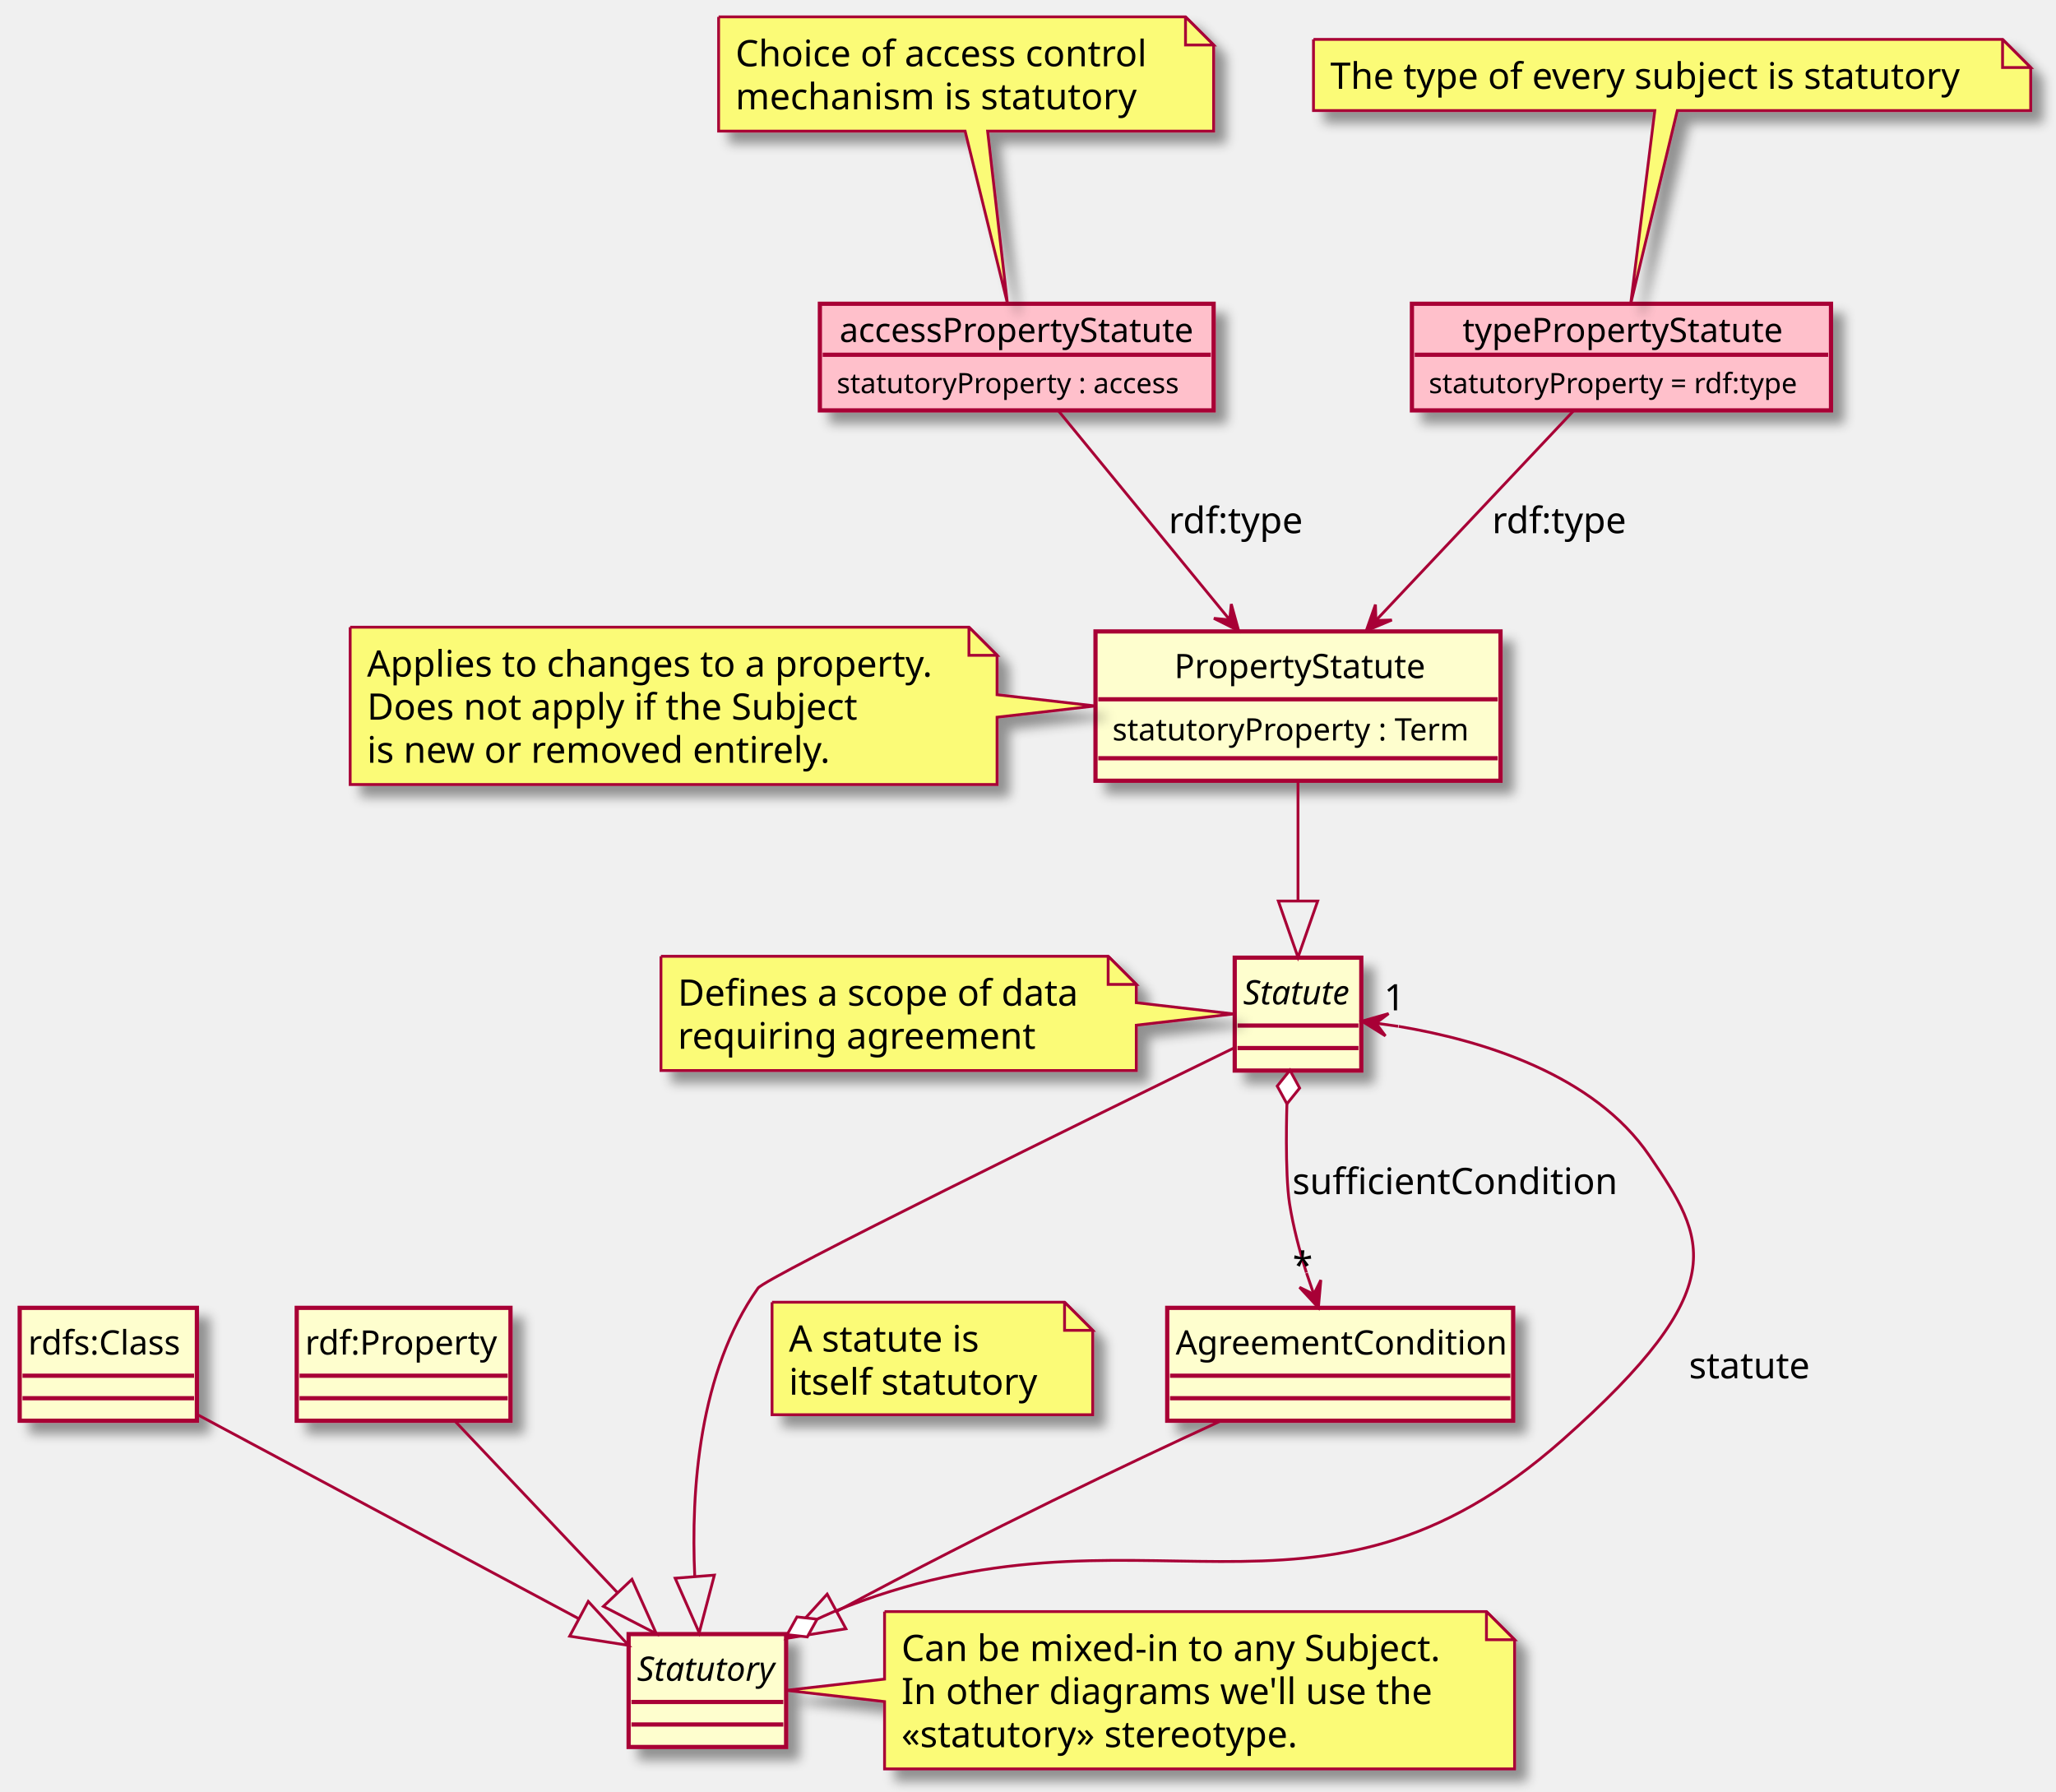
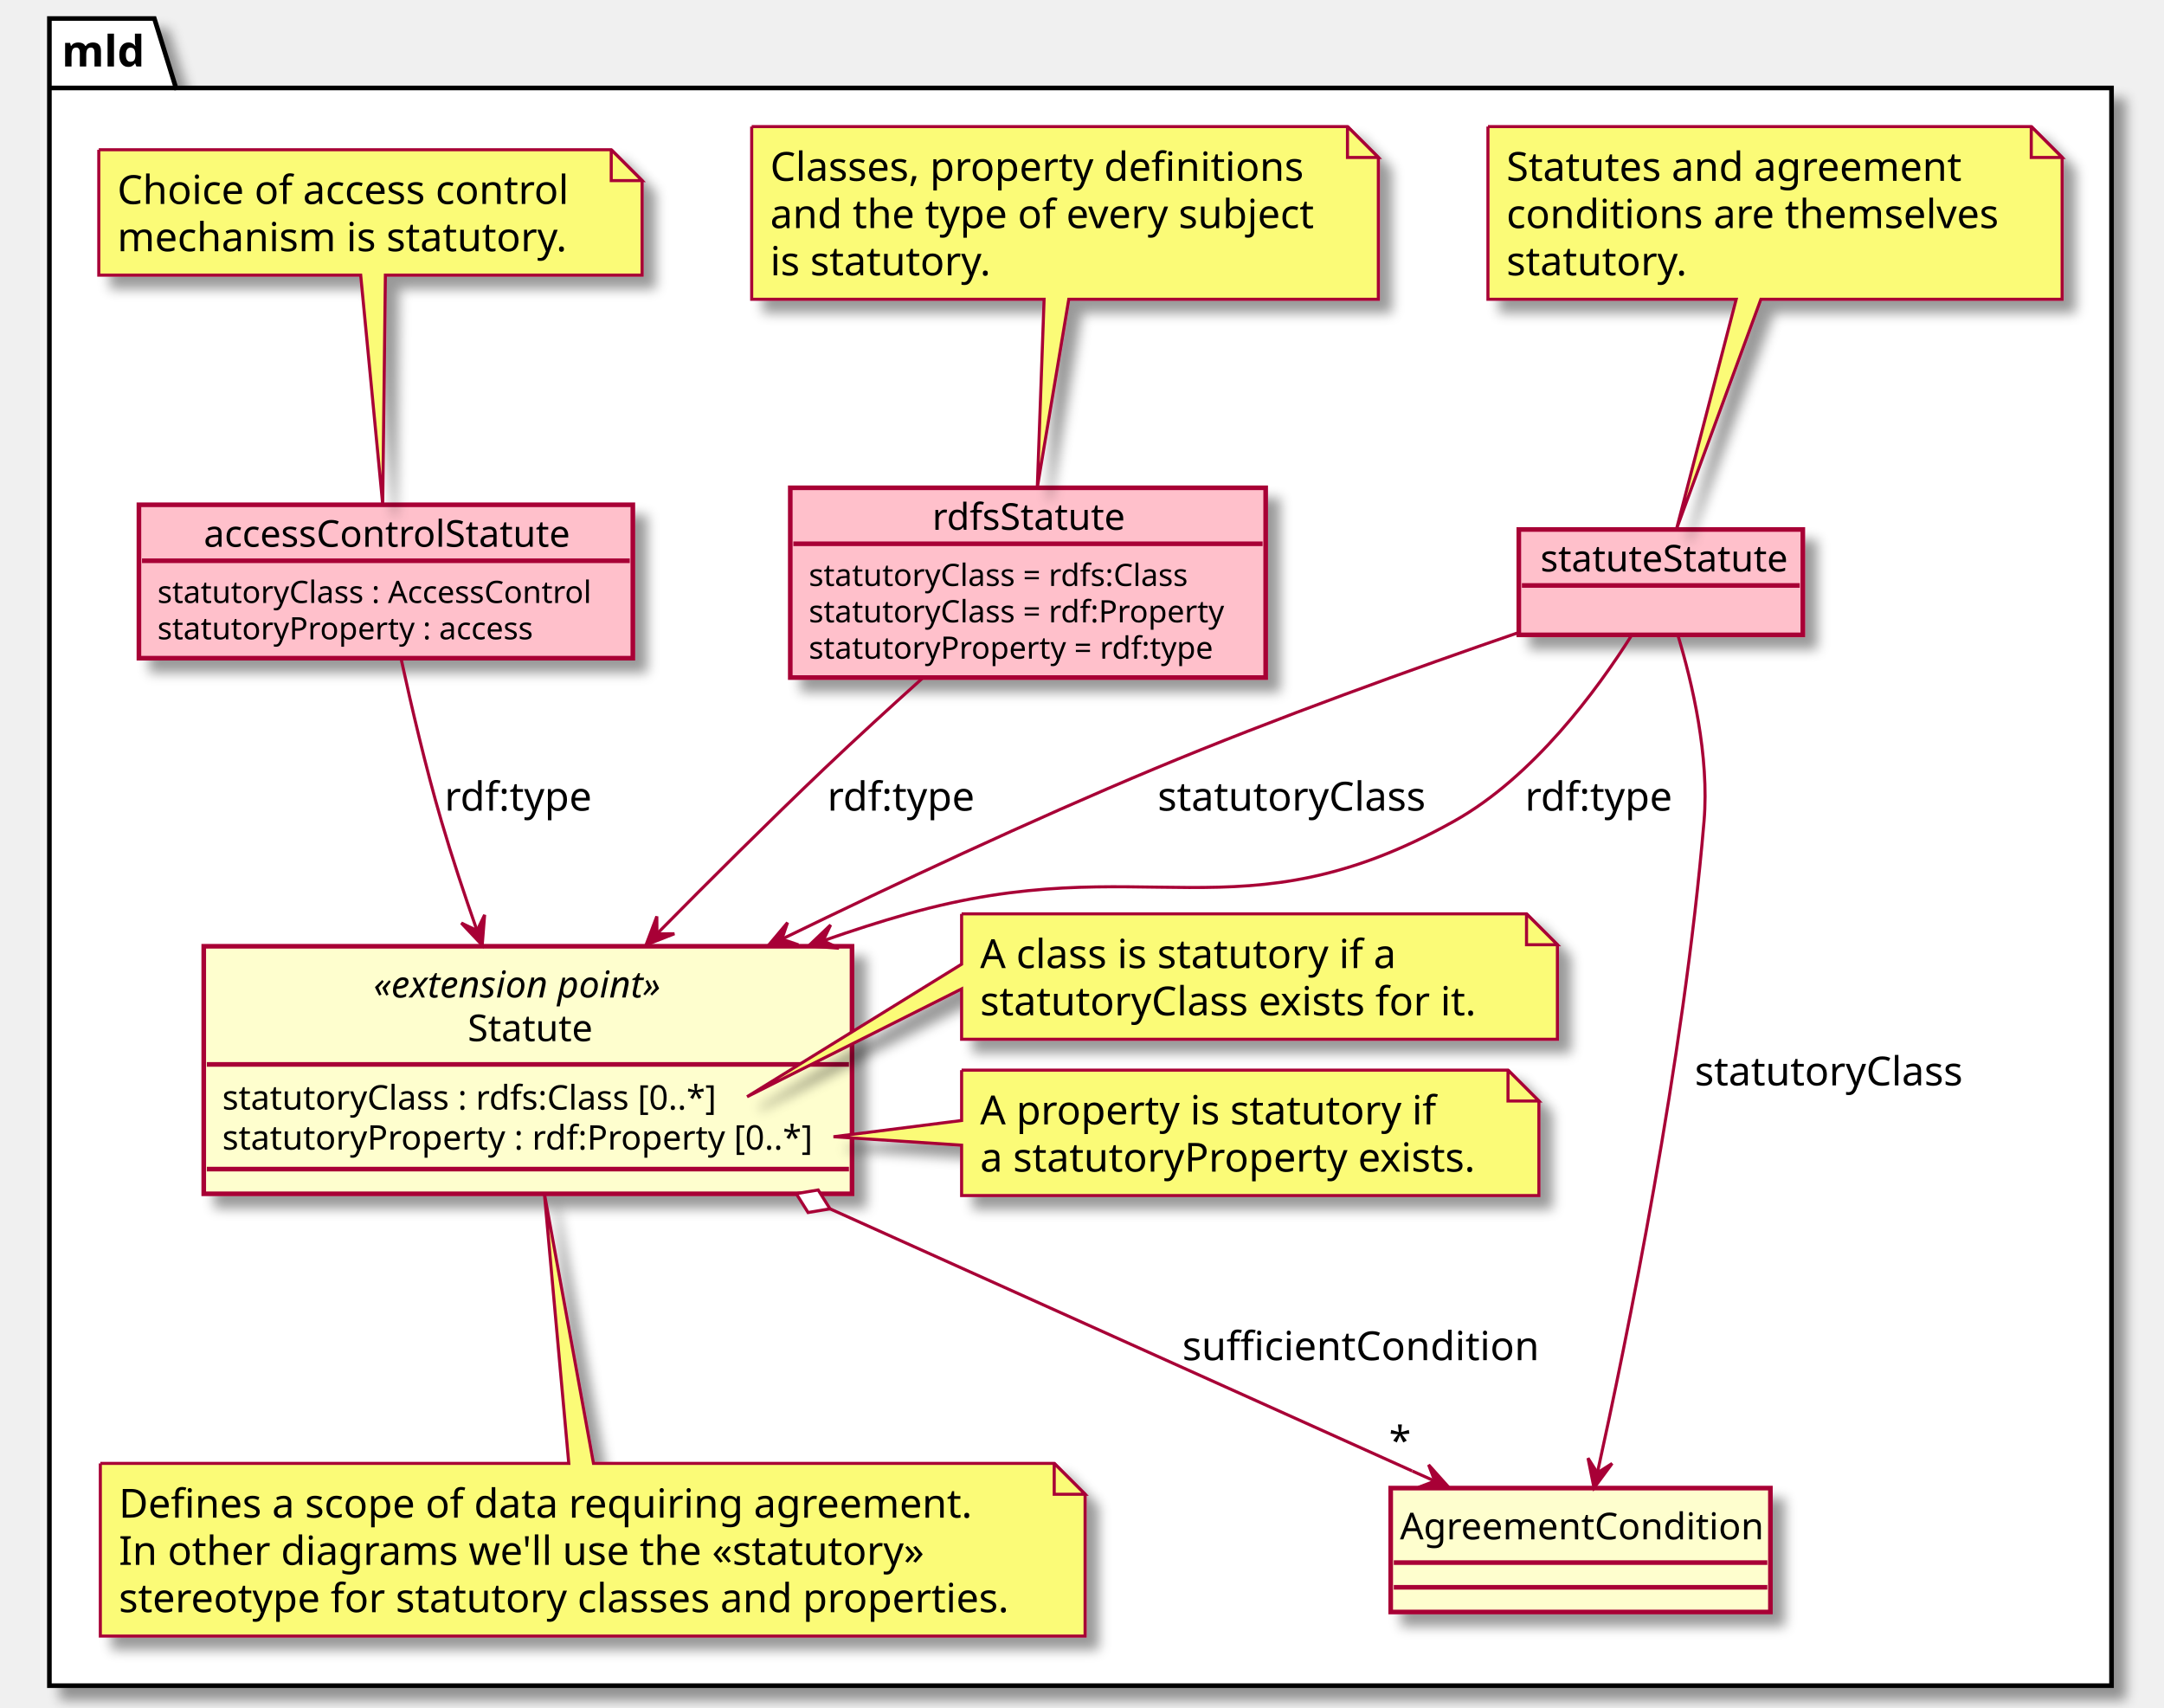
- <svg xmlns="http://www.w3.org/2000/svg" contentScriptType="application/ecmascript" contentStyleType="text/css" height="637px" preserveAspectRatio="none" style="width:731px;height:637px;background:#FFFFFF;" version="1.1" viewBox="0 0 731 637" width="731px" zoomAndPan="magnify">
+ <svg xmlns="http://www.w3.org/2000/svg" contentScriptType="application/ecmascript" contentStyleType="text/css" height="553px" preserveAspectRatio="none" style="width:701px;height:553px;background:#FFFFFF;" version="1.1" viewBox="0 0 701 553" width="701px" zoomAndPan="magnify">
  <defs>
-     <filter height="300%" id="fc0vc4fl9f1qo" width="300%" x="-1" y="-1">
+     <filter height="300%" id="f13h0hrnxp44hv" width="300%" x="-1" y="-1">
      <feGaussianBlur result="blurOut" stdDeviation="2.0" />
      <feColorMatrix in="blurOut" result="blurOut2" type="matrix" values="0 0 0 0 0 0 0 0 0 0 0 0 0 0 0 0 0 0 .4 0" />
      <feOffset dx="4.0" dy="4.0" in="blurOut2" result="blurOut3" />
      <feBlend in="SourceGraphic" in2="blurOut3" mode="normal" />
    </filter>
  </defs>
  <g>
-     <rect codeLine="9" fill="#FEFECE" filter="url(#fc0vc4fl9f1qo)" height="40.133" id="Statute" style="stroke:#A80036;stroke-width:1.5;" width="45" x="439" y="340.5" />
-     <text fill="#000000" font-family="sans-serif" font-size="12" font-style="italic" lengthAdjust="spacing" textLength="39" x="442" y="357.102">Statute</text>
-     <line style="stroke:#A80036;stroke-width:1.5;" x1="440" x2="483" y1="364.633" y2="364.633" />
-     <line style="stroke:#A80036;stroke-width:1.5;" x1="440" x2="483" y1="372.633" y2="372.633" />
-     <path d="M235,340 L235,380.621 A0,0 0 0 0 235,380.621 L404,380.621 A0,0 0 0 0 404,380.621 L404,364.5 L438.63,360.5 L404,356.5 L404,350 L394,340 L235,340 A0,0 0 0 0 235,340 " fill="#FBFB77" filter="url(#fc0vc4fl9f1qo)" style="stroke:#A80036;stroke-width:1.0;" />
-     <path d="M394,340 L394,350 L404,350 L394,340 " fill="#FBFB77" style="stroke:#A80036;stroke-width:1.0;" />
-     <text fill="#000000" font-family="sans-serif" font-size="13" lengthAdjust="spacing" textLength="148" x="241" y="357.568">Defines a scope of data</text>
-     <text fill="#000000" font-family="sans-serif" font-size="13" lengthAdjust="spacing" textLength="127" x="241" y="372.879">requiring agreement</text>
-     <rect fill="#FEFECE" filter="url(#fc0vc4fl9f1qo)" height="40.133" id="AgreementCondition" style="stroke:#A80036;stroke-width:1.5;" width="123" x="415" y="465" />
-     <text fill="#000000" font-family="sans-serif" font-size="12" lengthAdjust="spacing" textLength="117" x="418" y="481.602">AgreementCondition</text>
-     <line style="stroke:#A80036;stroke-width:1.5;" x1="416" x2="537" y1="489.133" y2="489.133" />
-     <line style="stroke:#A80036;stroke-width:1.5;" x1="416" x2="537" y1="497.133" y2="497.133" />
-     <rect codeLine="27" fill="#FEFECE" filter="url(#fc0vc4fl9f1qo)" height="40.133" id="Statutory" style="stroke:#A80036;stroke-width:1.5;" width="56" x="223.5" y="581" />
-     <text fill="#000000" font-family="sans-serif" font-size="12" font-style="italic" lengthAdjust="spacing" textLength="50" x="226.5" y="597.602">Statutory</text>
-     <line style="stroke:#A80036;stroke-width:1.5;" x1="224.5" x2="278.5" y1="605.133" y2="605.133" />
-     <line style="stroke:#A80036;stroke-width:1.5;" x1="224.5" x2="278.5" y1="613.133" y2="613.133" />
-     <rect codeLine="18" fill="#FEFECE" filter="url(#fc0vc4fl9f1qo)" height="53.088" id="PropertyStatute" style="stroke:#A80036;stroke-width:1.5;" width="144" x="389.5" y="224.5" />
-     <text fill="#000000" font-family="sans-serif" font-size="12" lengthAdjust="spacing" textLength="88" x="417.5" y="241.102">PropertyStatute</text>
-     <line style="stroke:#A80036;stroke-width:1.5;" x1="390.5" x2="532.5" y1="248.633" y2="248.633" />
-     <text fill="#000000" font-family="sans-serif" font-size="11" lengthAdjust="spacing" textLength="132" x="395.5" y="263.268">statutoryProperty : Term</text>
-     <line style="stroke:#A80036;stroke-width:1.5;" x1="390.5" x2="532.5" y1="269.588" y2="269.588" />
-     <path d="M124.5,223 L124.5,278.932 A0,0 0 0 0 124.5,278.932 L354.5,278.932 A0,0 0 0 0 354.5,278.932 L354.5,255 L389.42,251 L354.5,247 L354.5,233 L344.5,223 L124.5,223 A0,0 0 0 0 124.5,223 " fill="#FBFB77" filter="url(#fc0vc4fl9f1qo)" style="stroke:#A80036;stroke-width:1.0;" />
-     <path d="M344.5,223 L344.5,233 L354.5,233 L344.5,223 " fill="#FBFB77" style="stroke:#A80036;stroke-width:1.0;" />
-     <text fill="#000000" font-family="sans-serif" font-size="13" lengthAdjust="spacing" textLength="209" x="130.5" y="240.568">Applies to changes to a property.</text>
-     <text fill="#000000" font-family="sans-serif" font-size="13" lengthAdjust="spacing" textLength="182" x="130.5" y="255.879">Does not apply if the Subject</text>
-     <text fill="#000000" font-family="sans-serif" font-size="13" lengthAdjust="spacing" textLength="170" x="130.5" y="271.19">is new or removed entirely.</text>
-     <path d="M314.5,573 L314.5,597 L279.53,601 L314.5,605 L314.5,628.932 A0,0 0 0 0 314.5,628.932 L538.5,628.932 A0,0 0 0 0 538.5,628.932 L538.5,583 L528.5,573 L314.5,573 A0,0 0 0 0 314.5,573 " fill="#FBFB77" filter="url(#fc0vc4fl9f1qo)" style="stroke:#A80036;stroke-width:1.0;" />
-     <path d="M528.5,573 L528.5,583 L538.5,583 L528.5,573 " fill="#FBFB77" style="stroke:#A80036;stroke-width:1.0;" />
-     <text fill="#000000" font-family="sans-serif" font-size="13" lengthAdjust="spacing" textLength="203" x="320.5" y="590.568">Can be mixed-in to any Subject.</text>
-     <text fill="#000000" font-family="sans-serif" font-size="13" lengthAdjust="spacing" textLength="193" x="320.5" y="605.879">In other diagrams we'll use the</text>
-     <text fill="#000000" font-family="sans-serif" font-size="13" lengthAdjust="spacing" textLength="145" x="320.5" y="621.189">«statutory» stereotype.</text>
-     <rect fill="#FFC0CB" filter="url(#fc0vc4fl9f1qo)" height="37.91" style="stroke:#A80036;stroke-width:1.5;" width="140" x="291.5" y="108" />
-     <text fill="#000000" font-family="sans-serif" font-size="12" lengthAdjust="spacing" textLength="126" x="298.5" y="121.602">accessPropertyStatute</text>
-     <line style="stroke:#A80036;stroke-width:1.5;" x1="292.5" x2="430.5" y1="126.133" y2="126.133" />
-     <text fill="#000000" font-family="sans-serif" font-size="10" lengthAdjust="spacing" textLength="126" x="297.5" y="139.801">statutoryProperty : access</text>
-     <path d="M255.5,6 L255.5,46.621 A0,0 0 0 0 255.5,46.621 L343.14,46.621 L358.17,107.76 L351.14,46.621 L431.5,46.621 A0,0 0 0 0 431.5,46.621 L431.5,16 L421.5,6 L255.5,6 A0,0 0 0 0 255.5,6 " fill="#FBFB77" filter="url(#fc0vc4fl9f1qo)" style="stroke:#A80036;stroke-width:1.0;" />
-     <path d="M421.5,6 L421.5,16 L431.5,16 L421.5,6 " fill="#FBFB77" style="stroke:#A80036;stroke-width:1.0;" />
-     <text fill="#000000" font-family="sans-serif" font-size="13" lengthAdjust="spacing" textLength="155" x="261.5" y="23.568">Choice of access control</text>
-     <text fill="#000000" font-family="sans-serif" font-size="13" lengthAdjust="spacing" textLength="148" x="261.5" y="38.879">mechanism is statutory</text>
-     <rect fill="#FFC0CB" filter="url(#fc0vc4fl9f1qo)" height="37.91" style="stroke:#A80036;stroke-width:1.5;" width="149" x="502" y="108" />
-     <text fill="#000000" font-family="sans-serif" font-size="12" lengthAdjust="spacing" textLength="113" x="520" y="121.602">typePropertyStatute</text>
-     <line style="stroke:#A80036;stroke-width:1.5;" x1="503" x2="650" y1="126.133" y2="126.133" />
-     <text fill="#000000" font-family="sans-serif" font-size="10" lengthAdjust="spacing" textLength="137" x="508" y="139.801">statutoryProperty = rdf:type</text>
-     <path d="M467,14 L467,39.31 A0,0 0 0 0 467,39.31 L588.36,39.31 L579.79,107.99 L596.36,39.31 L722,39.31 A0,0 0 0 0 722,39.31 L722,24 L712,14 L467,14 A0,0 0 0 0 467,14 " fill="#FBFB77" filter="url(#fc0vc4fl9f1qo)" style="stroke:#A80036;stroke-width:1.0;" />
-     <path d="M712,14 L712,24 L722,24 L712,14 " fill="#FBFB77" style="stroke:#A80036;stroke-width:1.0;" />
-     <text fill="#000000" font-family="sans-serif" font-size="13" lengthAdjust="spacing" textLength="234" x="473" y="31.568">The type of every subject is statutory</text>
-     <rect fill="#FEFECE" filter="url(#fc0vc4fl9f1qo)" height="40.133" id="rdfs:Class" style="stroke:#A80036;stroke-width:1.5;" width="63" x="7" y="465" />
-     <text fill="#000000" font-family="sans-serif" font-size="12" lengthAdjust="spacing" textLength="57" x="10" y="481.602">rdfs:Class</text>
-     <line style="stroke:#A80036;stroke-width:1.5;" x1="8" x2="69" y1="489.133" y2="489.133" />
-     <line style="stroke:#A80036;stroke-width:1.5;" x1="8" x2="69" y1="497.133" y2="497.133" />
-     <rect fill="#FEFECE" filter="url(#fc0vc4fl9f1qo)" height="40.133" id="rdf:Property" style="stroke:#A80036;stroke-width:1.5;" width="76" x="105.5" y="465" />
-     <text fill="#000000" font-family="sans-serif" font-size="12" lengthAdjust="spacing" textLength="70" x="108.5" y="481.602">rdf:Property</text>
-     <line style="stroke:#A80036;stroke-width:1.5;" x1="106.5" x2="180.5" y1="489.133" y2="489.133" />
-     <line style="stroke:#A80036;stroke-width:1.5;" x1="106.5" x2="180.5" y1="497.133" y2="497.133" />
-     <path codeLine="15" d="M457.563,392.482 C457.563,392.482 456.75,416.84 458.5,428 C459.77,436.08 462,444.58 464.48,452.46 " fill="none" id="Statute-AgreementCondition" style="stroke:#A80036;stroke-width:1.0;" />
-     <polygon fill="#A80036" points="468.74,464.92,469.617,455.11,467.124,460.188,462.046,457.695,468.74,464.92" style="stroke:#A80036;stroke-width:1.0;" />
-     <line style="stroke:#A80036;stroke-width:1.0;" x1="467.124" x2="464.535" y1="460.188" y2="452.62" />
-     <polygon fill="#FFFFFF" points="458.63,380.53,454.112,386.15,457.563,392.482,462.08,386.862,458.63,380.53" style="stroke:#A80036;stroke-width:1.0;" />
-     <text fill="#000000" font-family="sans-serif" font-size="13" lengthAdjust="spacing" textLength="122" x="459.5" y="424.568">sufficientCondition</text>
-     <text fill="#000000" font-family="sans-serif" font-size="13" lengthAdjust="spacing" textLength="6" x="459.579" y="454.413">*</text>
-     <path codeLine="16" d="M434.13,505.16 C400.83,520.5 353.04,543.13 297.67,572.81 " fill="none" id="AgreementCondition-to-Statutory" style="stroke:#A80036;stroke-width:1.0;" />
-     <polygon fill="none" points="300.76,579.1,279.84,582.47,294.09,566.79,300.76,579.1" style="stroke:#A80036;stroke-width:1.0;" />
-     <path codeLine="33" d="M290.521,575.692 C290.521,575.692 294.85,573.67 296.5,573 C406.07,528.49 466.93,590.36 555.5,512 C617.13,457.48 606.55,440.5 586.5,411 C566.68,381.83 526.72,369.85 497.29,364.93 " fill="none" id="Statutory-Statute" style="stroke:#A80036;stroke-width:1.0;" />
-     <polygon fill="#A80036" points="484.23,363.08,492.578,368.306,489.18,363.783,493.703,360.386,484.23,363.08" style="stroke:#A80036;stroke-width:1.0;" />
-     <line style="stroke:#A80036;stroke-width:1.0;" x1="489.18" x2="497.1" y1="363.783" y2="364.905" />
-     <polygon fill="#FFFFFF" points="279.86,581.2,287.027,582,290.521,575.692,283.354,574.892,279.86,581.2" style="stroke:#A80036;stroke-width:1.0;" />
-     <text fill="#000000" font-family="sans-serif" font-size="13" lengthAdjust="spacing" textLength="44" x="600.5" y="490.068">statute</text>
-     <text fill="#000000" font-family="sans-serif" font-size="13" lengthAdjust="spacing" textLength="8" x="492.082" y="359.229">1</text>
-     <path codeLine="36" d="M438.72,372.6 C388.44,397.15 272.2,454.18 269.5,458 C248.49,487.71 245.62,529.9 247.02,560.57 " fill="none" id="Statute-to-Statutory" style="stroke:#A80036;stroke-width:1.0;" />
-     <polygon fill="none" points="254,560.03,248.6,580.52,240.05,561.13,254,560.03" style="stroke:#A80036;stroke-width:1.0;" />
-     <path d="M274.5,463 L274.5,503 L388.5,503 L388.5,473 L378.5,463 L274.5,463 " fill="#FBFB77" filter="url(#fc0vc4fl9f1qo)" style="stroke:#A80036;stroke-width:1.0;" />
-     <path d="M378.5,463 L378.5,473 L388.5,473 L378.5,463 " fill="#FBFB77" style="stroke:#A80036;stroke-width:1.0;" />
-     <text fill="#000000" font-family="sans-serif" font-size="13" lengthAdjust="spacing" textLength="72" x="280.5" y="480.568">A statute is</text>
-     <text fill="#000000" font-family="sans-serif" font-size="13" lengthAdjust="spacing" textLength="93" x="280.5" y="495.879">itself statutory</text>
-     <path codeLine="34" d="M461.5,277.75 C461.5,290.46 461.5,306.07 461.5,320.23 " fill="none" id="PropertyStatute-to-Statute" style="stroke:#A80036;stroke-width:1.0;" />
-     <polygon fill="none" points="468.5,320.36,461.5,340.36,454.5,320.36,468.5,320.36" style="stroke:#A80036;stroke-width:1.0;" />
-     <path codeLine="49" d="M376.26,146 C392.28,165.55 418.13,197.09 437.17,220.31 " fill="none" id="accessPropertyStatute-to-PropertyStatute" style="stroke:#A80036;stroke-width:1.0;" />
-     <polygon fill="#A80036" points="440.4,224.26,437.774,214.768,437.224,220.398,431.594,219.849,440.4,224.26" style="stroke:#A80036;stroke-width:1.0;" />
-     <text fill="#000000" font-family="sans-serif" font-size="13" lengthAdjust="spacing" textLength="49" x="415.5" y="189.568">rdf:type</text>
-     <path codeLine="57" d="M559.53,146 C541.03,165.63 511.13,197.35 489.21,220.6 " fill="none" id="typePropertyStatute-to-PropertyStatute" style="stroke:#A80036;stroke-width:1.0;" />
-     <polygon fill="#A80036" points="485.77,224.26,494.851,220.448,489.197,220.619,489.026,214.965,485.77,224.26" style="stroke:#A80036;stroke-width:1.0;" />
-     <text fill="#000000" font-family="sans-serif" font-size="13" lengthAdjust="spacing" textLength="49" x="530.5" y="189.568">rdf:type</text>
-     <path codeLine="59" d="M70.39,503.07 C106.26,522.26 164.81,553.6 205.6,575.43 " fill="none" id="rdfs:Class-to-Statutory" style="stroke:#A80036;stroke-width:1.0;" />
-     <polygon fill="none" points="209.15,569.39,223.48,585,202.54,581.74,209.15,569.39" style="stroke:#A80036;stroke-width:1.0;" />
-     <path codeLine="60" d="M161.58,505.08 C177.31,521.69 200.48,546.15 219.36,566.08 " fill="none" id="rdf:Property-to-Statutory" style="stroke:#A80036;stroke-width:1.0;" />
-     <polygon fill="none" points="224.69,561.52,233.36,580.86,214.53,571.15,224.69,561.52" style="stroke:#A80036;stroke-width:1.0;" />
+     <polygon fill="#FFFFFF" filter="url(#f13h0hrnxp44hv)" points="16,6,50,6,57,28.488,684,28.488,684,546,16,546,16,6" style="stroke:#000000;stroke-width:1.5;" />
+     <line style="stroke:#000000;stroke-width:1.5;" x1="16" x2="57" y1="28.488" y2="28.488" />
+     <text fill="#000000" font-family="sans-serif" font-size="14" font-weight="bold" lengthAdjust="spacing" textLength="28" x="20" y="21.535">mld</text>
+     <rect codeLine="11" fill="#FEFECE" filter="url(#f13h0hrnxp44hv)" height="80.176" id="Statute" style="stroke:#A80036;stroke-width:1.5;" width="210" x="66" y="306.5" />
+     <text fill="#000000" font-family="sans-serif" font-size="12" font-style="italic" lengthAdjust="spacing" textLength="100" x="121" y="323.102">«extension point»</text>
+     <text fill="#000000" font-family="sans-serif" font-size="12" lengthAdjust="spacing" textLength="39" x="151.5" y="337.234">Statute</text>
+     <line style="stroke:#A80036;stroke-width:1.5;" x1="67" x2="275" y1="344.766" y2="344.766" />
+     <text fill="#000000" font-family="sans-serif" font-size="11" lengthAdjust="spacing" textLength="170" x="72" y="359.4">statutoryClass : rdfs:Class [0..*]</text>
+     <text fill="#000000" font-family="sans-serif" font-size="11" lengthAdjust="spacing" textLength="198" x="72" y="372.356">statutoryProperty : rdf:Property [0..*]</text>
+     <line style="stroke:#A80036;stroke-width:1.5;" x1="67" x2="275" y1="378.676" y2="378.676" />
+     <path d="M32.5,474 L32.5,529.932 A0,0 0 0 0 32.5,529.932 L351.5,529.932 A0,0 0 0 0 351.5,529.932 L351.5,484 L341.5,474 L192.25,474 L176.35,386.63 L184.25,474 L32.5,474 A0,0 0 0 0 32.5,474 " fill="#FBFB77" filter="url(#f13h0hrnxp44hv)" style="stroke:#A80036;stroke-width:1.0;" />
+     <path d="M341.5,474 L341.5,484 L351.5,484 L341.5,474 " fill="#FBFB77" style="stroke:#A80036;stroke-width:1.0;" />
+     <text fill="#000000" font-family="sans-serif" font-size="13" lengthAdjust="spacing" textLength="283" x="38.5" y="491.568">Defines a scope of data requiring agreement.</text>
+     <text fill="#000000" font-family="sans-serif" font-size="13" lengthAdjust="spacing" textLength="268" x="38.5" y="506.879">In other diagrams we'll use the «statutory»</text>
+     <text fill="#000000" font-family="sans-serif" font-size="13" lengthAdjust="spacing" textLength="298" x="38.5" y="522.189">stereotype for statutory classes and properties.</text>
+     <path d="M311.5,296 L311.5,312.31 L242,355.243 L311.5,320.31 L311.5,336.621 A0,0 0 0 0 311.5,336.621 L504.5,336.621 A0,0 0 0 0 504.5,336.621 L504.5,306 L494.5,296 L311.5,296 A0,0 0 0 0 311.5,296 " fill="#FBFB77" filter="url(#f13h0hrnxp44hv)" style="stroke:#A80036;stroke-width:1.0;" />
+     <path d="M494.5,296 L494.5,306 L504.5,306 L494.5,296 " fill="#FBFB77" style="stroke:#A80036;stroke-width:1.0;" />
+     <text fill="#000000" font-family="sans-serif" font-size="13" lengthAdjust="spacing" textLength="145" x="317.5" y="313.568">A class is statutory if a</text>
+     <text fill="#000000" font-family="sans-serif" font-size="13" lengthAdjust="spacing" textLength="172" x="317.5" y="328.879">statutoryClass exists for it.</text>
+     <path d="M311.5,346.621 L311.5,362.932 L270,368.198 L311.5,370.932 L311.5,387.242 A0,0 0 0 0 311.5,387.242 L498.5,387.242 A0,0 0 0 0 498.5,387.242 L498.5,356.621 L488.5,346.621 L311.5,346.621 A0,0 0 0 0 311.5,346.621 " fill="#FBFB77" filter="url(#f13h0hrnxp44hv)" style="stroke:#A80036;stroke-width:1.0;" />
+     <path d="M488.5,346.621 L488.5,356.621 L498.5,356.621 L488.5,346.621 " fill="#FBFB77" style="stroke:#A80036;stroke-width:1.0;" />
+     <text fill="#000000" font-family="sans-serif" font-size="13" lengthAdjust="spacing" textLength="155" x="317.5" y="364.19">A property is statutory if</text>
+     <text fill="#000000" font-family="sans-serif" font-size="13" lengthAdjust="spacing" textLength="166" x="317.5" y="379.5">a statutoryProperty exists.</text>
+     <rect fill="#FEFECE" filter="url(#f13h0hrnxp44hv)" height="40.133" id="AgreementCondition" style="stroke:#A80036;stroke-width:1.5;" width="123" x="450.5" y="482" />
+     <text fill="#000000" font-family="sans-serif" font-size="12" lengthAdjust="spacing" textLength="117" x="453.5" y="498.602">AgreementCondition</text>
+     <line style="stroke:#A80036;stroke-width:1.5;" x1="451.5" x2="572.5" y1="506.133" y2="506.133" />
+     <line style="stroke:#A80036;stroke-width:1.5;" x1="451.5" x2="572.5" y1="514.133" y2="514.133" />
+     <rect fill="#FFC0CB" filter="url(#f13h0hrnxp44hv)" height="34.133" style="stroke:#A80036;stroke-width:1.5;" width="92" x="492" y="171.5" />
+     <text fill="#000000" font-family="sans-serif" font-size="12" lengthAdjust="spacing" textLength="78" x="499" y="185.102">statuteStatute</text>
+     <line style="stroke:#A80036;stroke-width:1.5;" x1="493" x2="583" y1="189.633" y2="189.633" />
+     <path d="M482,41 L482,96.932 A0,0 0 0 0 482,96.932 L562.42,96.932 L543.12,171.25 L570.42,96.932 L668,96.932 A0,0 0 0 0 668,96.932 L668,51 L658,41 L482,41 A0,0 0 0 0 482,41 " fill="#FBFB77" filter="url(#f13h0hrnxp44hv)" style="stroke:#A80036;stroke-width:1.0;" />
+     <path d="M658,41 L658,51 L668,51 L658,41 " fill="#FBFB77" style="stroke:#A80036;stroke-width:1.0;" />
+     <text fill="#000000" font-family="sans-serif" font-size="13" lengthAdjust="spacing" textLength="148" x="488" y="58.568">Statutes and agreement</text>
+     <text fill="#000000" font-family="sans-serif" font-size="13" lengthAdjust="spacing" textLength="165" x="488" y="73.879">conditions are themselves</text>
+     <text fill="#000000" font-family="sans-serif" font-size="13" lengthAdjust="spacing" textLength="61" x="488" y="89.189">statutory.</text>
+     <rect fill="#FFC0CB" filter="url(#f13h0hrnxp44hv)" height="61.465" style="stroke:#A80036;stroke-width:1.5;" width="154" x="256" y="158" />
+     <text fill="#000000" font-family="sans-serif" font-size="12" lengthAdjust="spacing" textLength="62" x="302" y="171.602">rdfsStatute</text>
+     <line style="stroke:#A80036;stroke-width:1.5;" x1="257" x2="409" y1="176.133" y2="176.133" />
+     <text fill="#000000" font-family="sans-serif" font-size="10" lengthAdjust="spacing" textLength="132" x="262" y="189.801">statutoryClass = rdfs:Class</text>
+     <text fill="#000000" font-family="sans-serif" font-size="10" lengthAdjust="spacing" textLength="142" x="262" y="201.578">statutoryClass = rdf:Property</text>
+     <text fill="#000000" font-family="sans-serif" font-size="10" lengthAdjust="spacing" textLength="137" x="262" y="213.356">statutoryProperty = rdf:type</text>
+     <path d="M243.5,41 L243.5,96.932 A0,0 0 0 0 243.5,96.932 L338.22,96.932 L336.02,157.93 L346.22,96.932 L446.5,96.932 A0,0 0 0 0 446.5,96.932 L446.5,51 L436.5,41 L243.5,41 A0,0 0 0 0 243.5,41 " fill="#FBFB77" filter="url(#f13h0hrnxp44hv)" style="stroke:#A80036;stroke-width:1.0;" />
+     <path d="M436.5,41 L436.5,51 L446.5,51 L436.5,41 " fill="#FBFB77" style="stroke:#A80036;stroke-width:1.0;" />
+     <text fill="#000000" font-family="sans-serif" font-size="13" lengthAdjust="spacing" textLength="181" x="249.5" y="58.568">Classes, property definitions</text>
+     <text fill="#000000" font-family="sans-serif" font-size="13" lengthAdjust="spacing" textLength="182" x="249.5" y="73.879">and the type of every subject</text>
+     <text fill="#000000" font-family="sans-serif" font-size="13" lengthAdjust="spacing" textLength="76" x="249.5" y="89.189">is statutory.</text>
+     <rect fill="#FFC0CB" filter="url(#f13h0hrnxp44hv)" height="49.688" style="stroke:#A80036;stroke-width:1.5;" width="160" x="45" y="163.5" />
+     <text fill="#000000" font-family="sans-serif" font-size="12" lengthAdjust="spacing" textLength="118" x="66" y="177.102">accessControlStatute</text>
+     <line style="stroke:#A80036;stroke-width:1.5;" x1="46" x2="204" y1="181.633" y2="181.633" />
+     <text fill="#000000" font-family="sans-serif" font-size="10" lengthAdjust="spacing" textLength="148" x="51" y="195.301">statutoryClass : AccessControl</text>
+     <text fill="#000000" font-family="sans-serif" font-size="10" lengthAdjust="spacing" textLength="126" x="51" y="207.078">statutoryProperty : access</text>
+     <path d="M32,48.5 L32,89.121 A0,0 0 0 0 32,89.121 L116.84,89.121 L123.97,163.29 L124.84,89.121 L208,89.121 A0,0 0 0 0 208,89.121 L208,58.5 L198,48.5 L32,48.5 A0,0 0 0 0 32,48.5 " fill="#FBFB77" filter="url(#f13h0hrnxp44hv)" style="stroke:#A80036;stroke-width:1.0;" />
+     <path d="M198,48.5 L198,58.5 L208,58.5 L198,48.5 " fill="#FBFB77" style="stroke:#A80036;stroke-width:1.0;" />
+     <text fill="#000000" font-family="sans-serif" font-size="13" lengthAdjust="spacing" textLength="155" x="38" y="66.068">Choice of access control</text>
+     <text fill="#000000" font-family="sans-serif" font-size="13" lengthAdjust="spacing" textLength="152" x="38" y="81.379">mechanism is statutory.</text>
+     <path codeLine="29" d="M268.875,391.549 C268.875,391.549 407.09,453.78 457.44,476.44 " fill="none" id="Statute-AgreementCondition" style="stroke:#A80036;stroke-width:1.0;" />
+     <polygon fill="#A80036" points="469.35,481.8,462.788,474.456,464.791,479.746,459.501,481.75,469.35,481.8" style="stroke:#A80036;stroke-width:1.0;" />
+     <line style="stroke:#A80036;stroke-width:1.0;" x1="464.791" x2="457.5" y1="479.746" y2="476.47" />
+     <polygon fill="#FFFFFF" points="257.93,386.63,261.763,392.738,268.875,391.549,265.042,385.441,257.93,386.63" style="stroke:#A80036;stroke-width:1.0;" />
+     <text fill="#000000" font-family="sans-serif" font-size="13" lengthAdjust="spacing" textLength="122" x="383" y="440.568">sufficientCondition</text>
+     <text fill="#000000" font-family="sans-serif" font-size="13" lengthAdjust="spacing" textLength="6" x="449.94" y="471.258">*</text>
+     <path codeLine="37" d="M491.95,204.88 C458.83,216.27 413.26,232.59 374,249 C333.86,265.78 290.18,286.25 253.65,304.01 " fill="none" id="statuteStatute-to-Statute" style="stroke:#A80036;stroke-width:1.0;" />
+     <polygon fill="#A80036" points="248.78,306.38,258.622,306.021,253.272,304.184,255.109,298.834,248.78,306.38" style="stroke:#A80036;stroke-width:1.0;" />
+     <text fill="#000000" font-family="sans-serif" font-size="13" lengthAdjust="spacing" textLength="91" x="375" y="262.568">statutoryClass</text>
+     <path codeLine="38" d="M528.67,205.59 C517.41,223.44 496.74,251.61 471,266 C401.35,304.93 370.79,274.31 294,296 C285.04,298.53 275.84,301.5 266.7,304.7 " fill="none" id="statuteStatute-to-Statute-1" style="stroke:#A80036;stroke-width:1.0;" />
+     <polygon fill="#A80036" points="261.93,306.39,271.751,307.126,266.638,304.707,269.058,299.593,261.93,306.39" style="stroke:#A80036;stroke-width:1.0;" />
+     <text fill="#000000" font-family="sans-serif" font-size="13" lengthAdjust="spacing" textLength="49" x="494" y="262.568">rdf:type</text>
+     <path codeLine="39" d="M543.55,205.79 C548.19,221.2 553.77,245.01 552,266 C545.42,343.87 526.79,434.72 517.46,477.03 " fill="none" id="statuteStatute-to-AgreementCondition" style="stroke:#A80036;stroke-width:1.0;" />
+     <polygon fill="#A80036" points="516.37,481.95,522.227,474.032,517.455,477.069,514.418,472.297,516.37,481.95" style="stroke:#A80036;stroke-width:1.0;" />
+     <text fill="#000000" font-family="sans-serif" font-size="13" lengthAdjust="spacing" textLength="91" x="549" y="351.568">statutoryClass</text>
+     <path codeLine="51" d="M299.44,219.12 C288.94,228.55 277.39,239.11 267,249 C249.02,266.12 229.63,285.44 213.01,302.27 " fill="none" id="rdfsStatute-to-Statute" style="stroke:#A80036;stroke-width:1.0;" />
+     <polygon fill="#A80036" points="209.29,306.04,218.461,302.449,212.804,302.483,212.77,296.826,209.29,306.04" style="stroke:#A80036;stroke-width:1.0;" />
+     <text fill="#000000" font-family="sans-serif" font-size="13" lengthAdjust="spacing" textLength="49" x="268" y="262.568">rdf:type</text>
+     <path codeLine="61" d="M130.02,213.79 C133.31,228.92 137.94,248.72 143,266 C146.38,277.55 150.48,289.89 154.49,301.31 " fill="none" id="accessControlStatute-to-Statute" style="stroke:#A80036;stroke-width:1.0;" />
+     <polygon fill="#A80036" points="156.2,306.14,156.989,296.323,154.542,301.423,149.442,298.976,156.2,306.14" style="stroke:#A80036;stroke-width:1.0;" />
+     <text fill="#000000" font-family="sans-serif" font-size="13" lengthAdjust="spacing" textLength="49" x="144" y="262.568">rdf:type</text>
  </g>
</svg>
